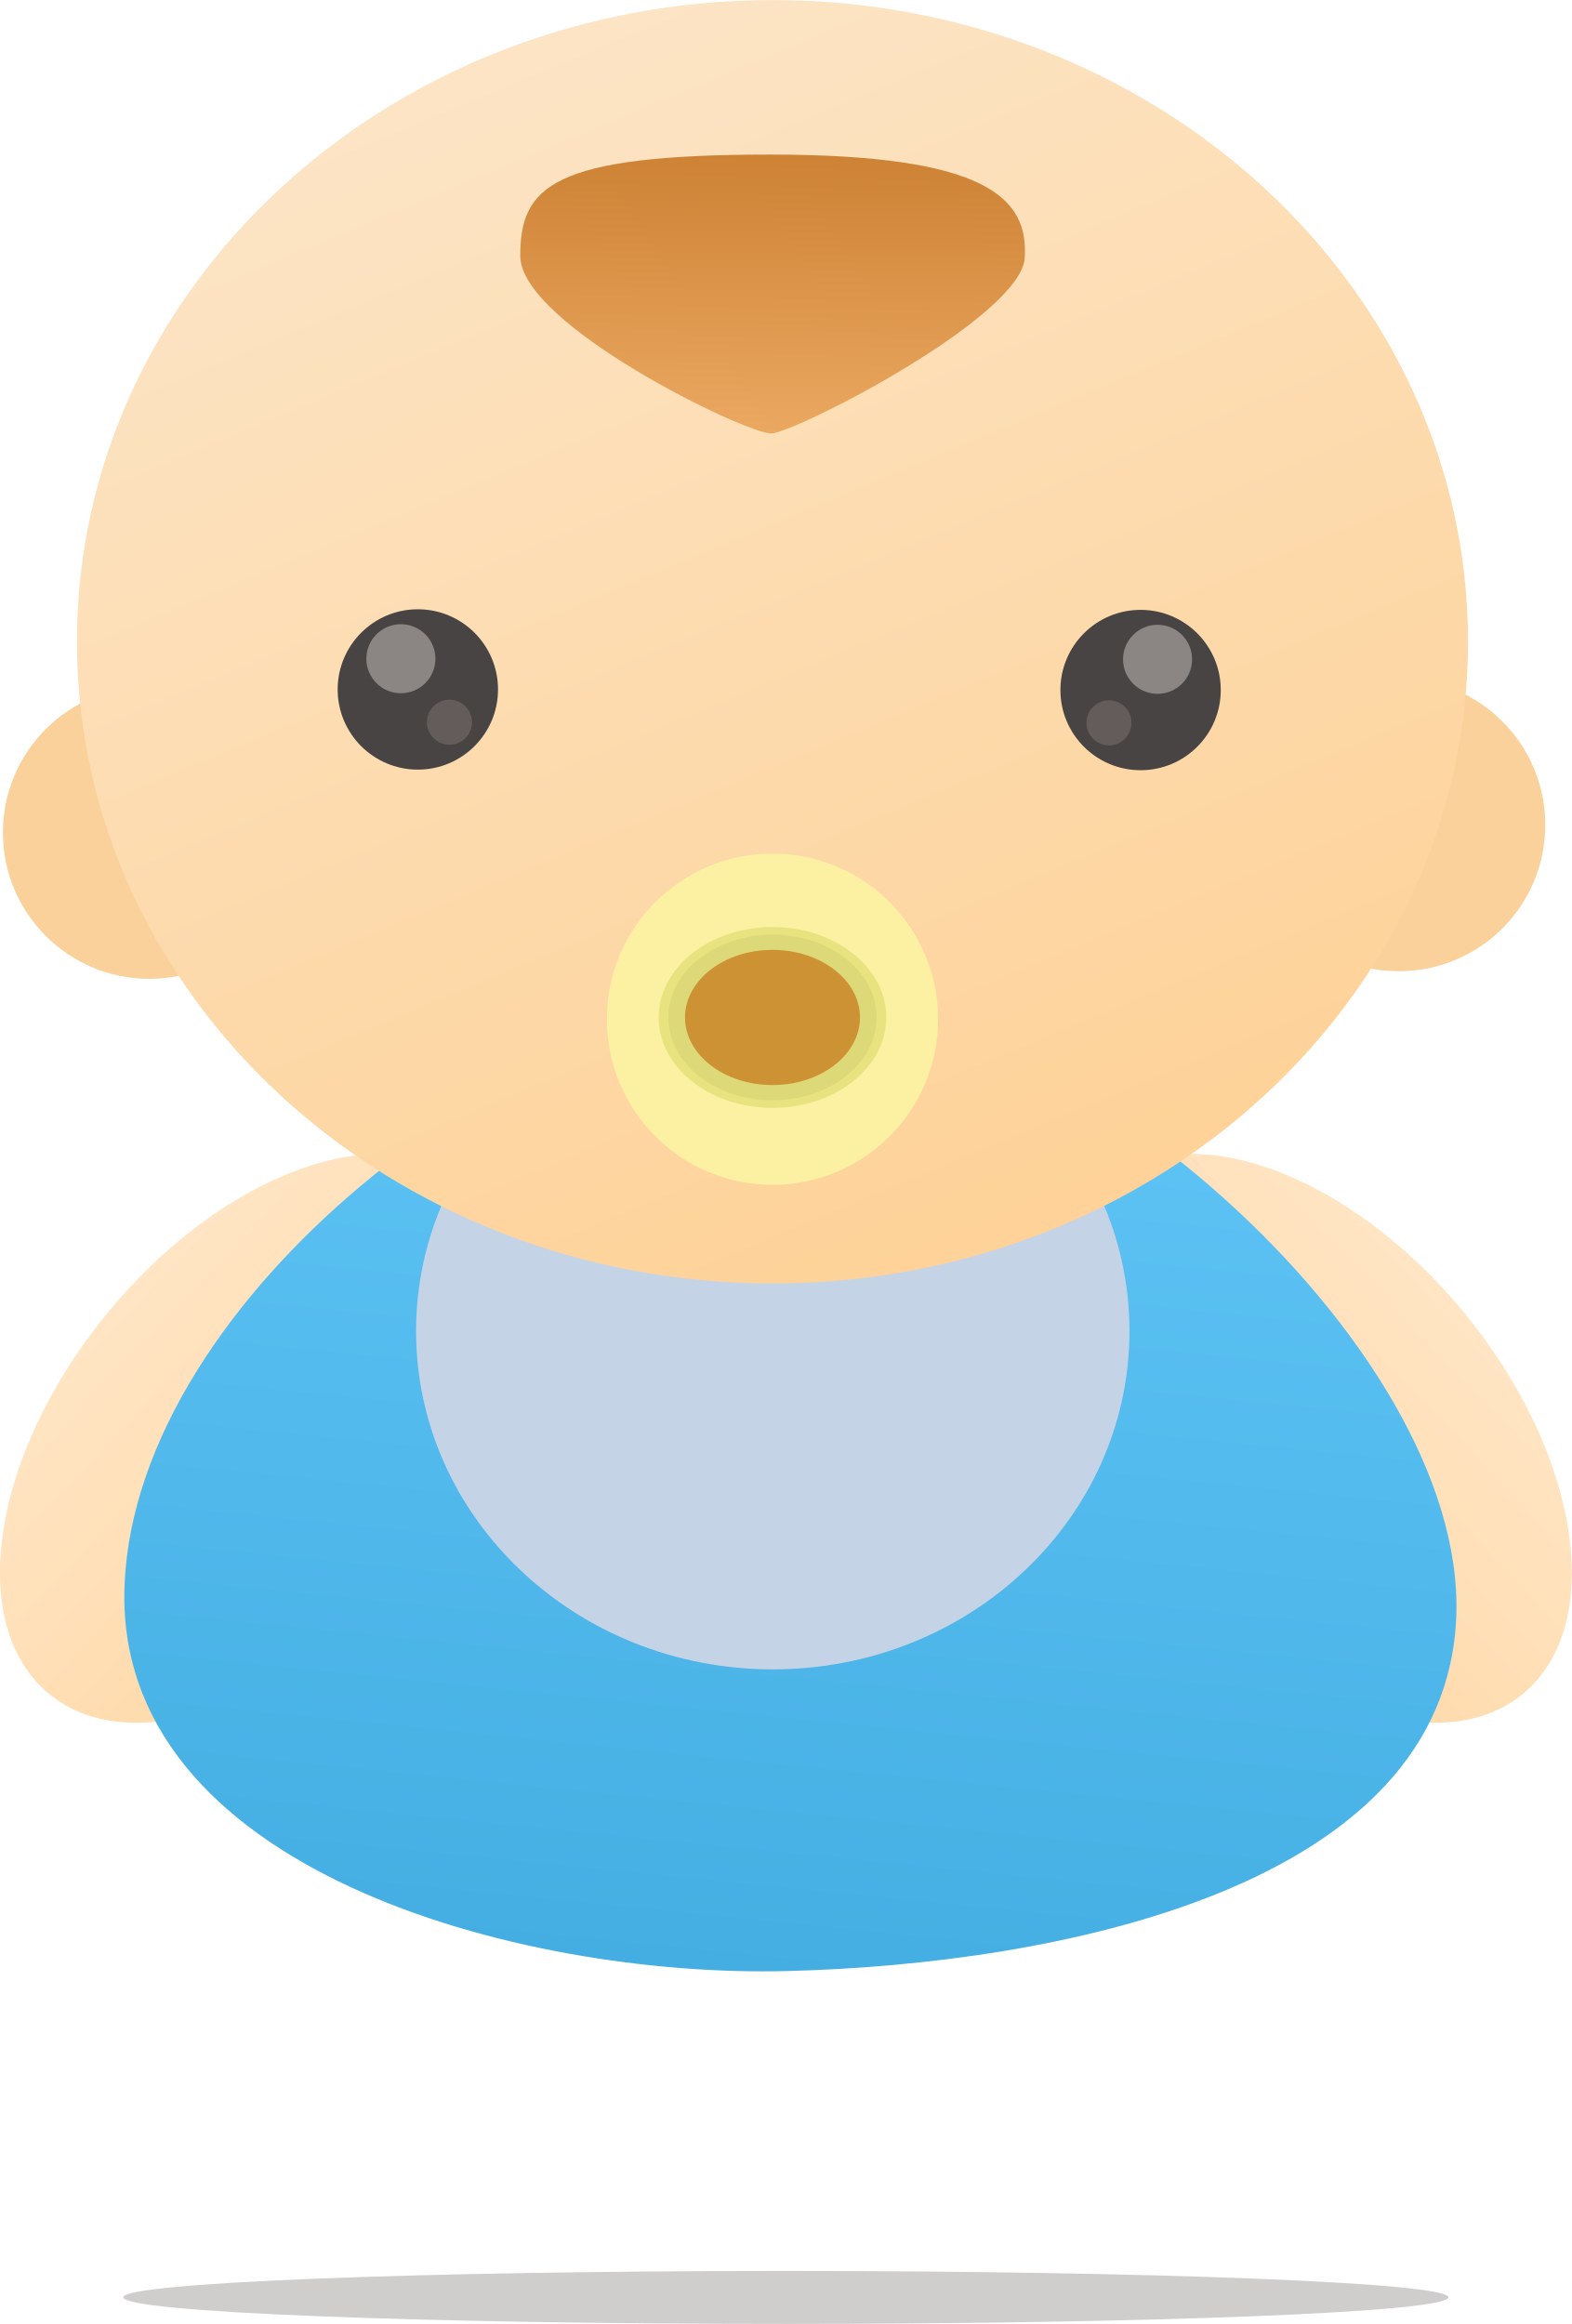
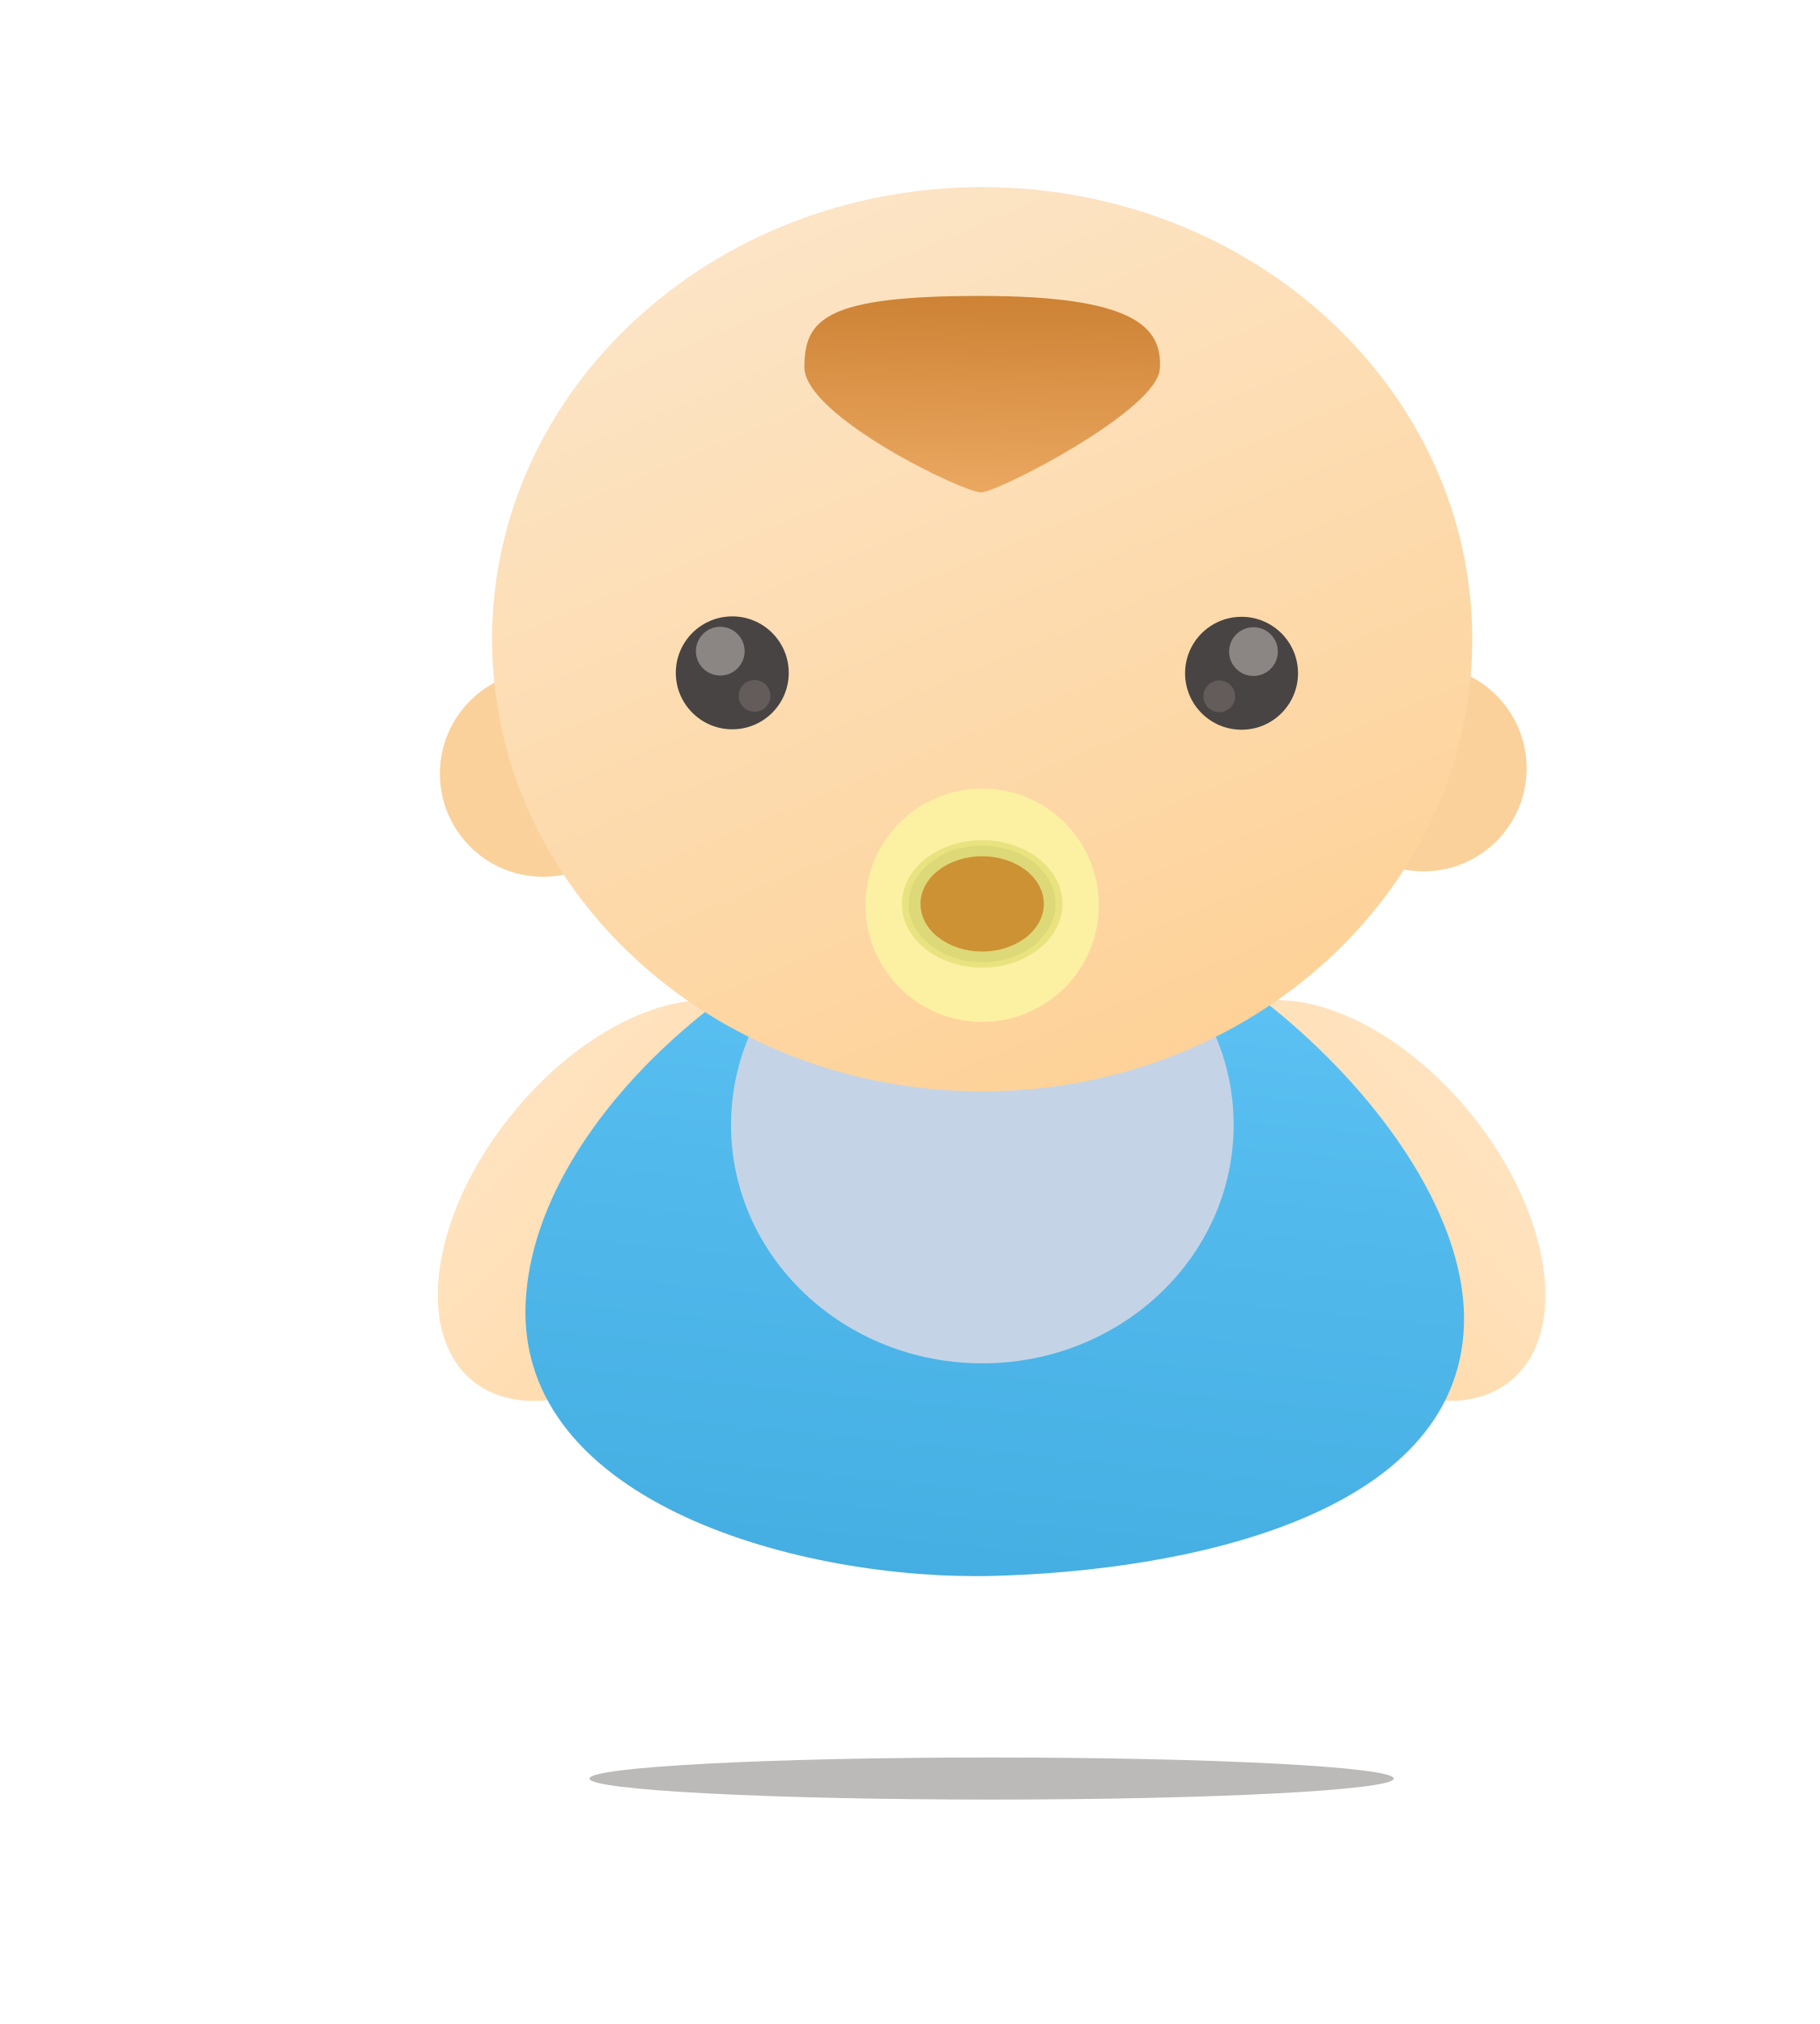
- <svg xmlns="http://www.w3.org/2000/svg" xmlns:xlink="http://www.w3.org/1999/xlink" xml:space="preserve" width="5.772cm" height="8.534cm" version="1.1" style="shape-rendering:geometricPrecision; text-rendering:geometricPrecision; image-rendering:optimizeQuality; fill-rule:evenodd; clip-rule:evenodd" viewBox="0 0 5372 7942">
+ <svg xmlns="http://www.w3.org/2000/svg" xml:space="preserve" width="213.519mm" height="237.501mm" version="1.1" style="shape-rendering:geometricPrecision; text-rendering:geometricPrecision; image-rendering:optimizeQuality; fill-rule:evenodd; clip-rule:evenodd" viewBox="0 0 21656 24089">
  <defs>
    <style type="text/css">
   
-     .fil8 {fill:#474443}
-     .fil10 {fill:#645C5A}
-     .fil12 {fill:#645C5A}
-     .fil9 {fill:#8B8684}
-     .fil11 {fill:#8B8684}
-     .fil5 {fill:#C4D4E6}
-     .fil16 {fill:#CD9234}
-     .fil15 {fill:#DED978}
-     .fil14 {fill:#E8E37F}
-     .fil0 {fill:#FAD19B}
-     .fil1 {fill:#FAD19B}
-     .fil13 {fill:#FCF0A3}
-     .fil17 {fill:#645C5A;fill-opacity:0.302}
-     .fil6 {fill:url(#id0)}
-     .fil2 {fill:url(#id1)}
-     .fil4 {fill:url(#id2)}
+     .fil0 {fill:none}
+     .fil9 {fill:#474443}
+     .fil11 {fill:#645C5A}
+     .fil10 {fill:#8B8684}
+     .fil6 {fill:#C4D4E6}
+     .fil15 {fill:#CD9234}
+     .fil14 {fill:#DED978}
+     .fil13 {fill:#E8E37F}
+     .fil2 {fill:#FAD19B}
+     .fil12 {fill:#FCF0A3}
+     .fil1 {fill:#474443;fill-opacity:0.369}
+     .fil4 {fill:url(#id0)}
+     .fil8 {fill:url(#id1)}
+     .fil5 {fill:url(#id2)}
    .fil7 {fill:url(#id3)}
    .fil3 {fill:url(#id4)}
   
  </style>
-     <linearGradient id="id0" gradientUnits="userSpaceOnUse" x1="3495.28" y1="4246.25" x2="1785.01" y2="139.802">
+     <linearGradient id="id0" gradientUnits="userSpaceOnUse" x1="9006.06" y1="15840.2" x2="5748.24" y2="12736">
+       <stop offset="0" style="stop-opacity:1; stop-color:#FFD9A8" />
+       <stop offset="1" style="stop-opacity:1; stop-color:#FFE5C4" />
+     </linearGradient>
+     <linearGradient id="id1" gradientUnits="userSpaceOnUse" x1="11712" y1="3506.6" x2="11667.2" y2="5875.88">
+       <stop offset="0" style="stop-opacity:1; stop-color:#CD8234" />
+       <stop offset="1" style="stop-opacity:1; stop-color:#EBA861" />
+     </linearGradient>
+     <linearGradient id="id2" gradientUnits="userSpaceOnUse" x1="11412.8" y1="18905.1" x2="12264.8" y2="10433.3">
+       <stop offset="0" style="stop-opacity:1; stop-color:#44AEE2" />
+       <stop offset="0.561" style="stop-opacity:1; stop-color:#52B9EC" />
+       <stop offset="1" style="stop-opacity:1; stop-color:#60C5F7" />
+     </linearGradient>
+     <linearGradient id="id3" gradientUnits="userSpaceOnUse" x1="13794.8" y1="12666.2" x2="9582.38" y2="2549.04">
      <stop offset="0" style="stop-opacity:1; stop-color:#FED298" />
      <stop offset="1" style="stop-opacity:1; stop-color:#FCE4C5" />
    </linearGradient>
-     <linearGradient id="id1" gradientUnits="userSpaceOnUse" x1="4000.64" y1="5380.23" x2="4976.59" y2="4450.58">
+     <linearGradient id="id4" gradientUnits="userSpaceOnUse" x1="14596.2" y1="15840.2" x2="17854" y2="12735.9">
      <stop offset="0" style="stop-opacity:1; stop-color:#FFD9A8" />
+       <stop offset="0.529" style="stop-opacity:1; stop-color:#FFDFB6" />
      <stop offset="1" style="stop-opacity:1; stop-color:#FFE5C4" />
    </linearGradient>
-     <linearGradient id="id2" gradientUnits="userSpaceOnUse" x1="2533.64" y1="6736.16" x2="2868.25" y2="3405.88">
-       <stop offset="0" style="stop-opacity:1; stop-color:#44AEE2" />
-       <stop offset="1" style="stop-opacity:1; stop-color:#60C5F7" />
-     </linearGradient>
-     <linearGradient id="id3" gradientUnits="userSpaceOnUse" x1="2649.23" y1="527.992" x2="2631.06" y2="1481.51">
-       <stop offset="0" style="stop-opacity:1; stop-color:#CD8234" />
-       <stop offset="1" style="stop-opacity:1; stop-color:#EBA861" />
-     </linearGradient>
-     <linearGradient id="id4" gradientUnits="userSpaceOnUse" xlink:href="#id1" x1="1371.05" y1="5380.23" x2="395.099" y2="4450.58">
-   </linearGradient>
  </defs>
  <g id="Layer_x0020_1">
-     <circle class="fil0" cx="510" cy="2845" r="500" />
-     <circle class="fil1" cx="4781" cy="2819" r="500" />
-     <path class="fil2" d="M5008 4491c394,483 482,1065 195,1299 -287,234 -839,32 -1234,-451 -394,-482 -481,-1064 -195,-1298 287,-234 839,-33 1234,450z" />
-     <path class="fil3" d="M364 4491c-395,483 -482,1065 -195,1299 287,234 839,32 1233,-451 395,-482 482,-1064 195,-1298 -286,-234 -839,-33 -1233,450z" />
-     <path class="fil4" d="M2691 3405c916,-32 2318,1183 2286,2116 -33,933 -1370,1192 -2286,1215 -915,24 -2311,-347 -2265,-1326 45,-978 1350,-1972 2265,-2005z" />
-     <ellipse class="fil5" cx="2641" cy="4549" rx="1219" ry="1156" />
-     <ellipse class="fil6" cx="2640" cy="2193" rx="2377" ry="2193" />
-     <path class="fil7" d="M2630 528c744,0 885,149 872,353 -13,203 -782,597 -866,600 -83,3 -858,-371 -858,-607 0,-236 107,-346 852,-346z" />
-     <circle class="fil8" cx="1428" cy="2356" r="274" />
-     <circle class="fil9" cx="1370" cy="2251" r="118" />
-     <circle class="fil10" cx="1536" cy="2468" r="77" />
-     <circle class="fil8" cx="3898" cy="2358" r="274" />
-     <circle class="fil11" cx="3956" cy="2253" r="118" />
-     <circle class="fil12" cx="3790" cy="2470" r="77" />
-     <circle class="fil13" cx="2640" cy="3483" r="566" />
-     <ellipse class="fil14" cx="2640" cy="3477" rx="389" ry="309" />
-     <ellipse class="fil15" cx="2640" cy="3477" rx="356" ry="283" />
-     <ellipse class="fil16" cx="2640" cy="3477" rx="299" ry="231" />
-     <path class="fil17" d="M2686 7761c1251,0 2264,40 2264,90 0,51 -1013,91 -2264,91 -1251,0 -2265,-40 -2265,-91 0,-50 1014,-90 2265,-90z" />
+     <polygon class="fil0" points="0,24089 21656,24089 21656,0 0,0 " />
+     <path class="fil0" d="M10789 2119c3688,156 5689,3531 5532,8356 -196,4826 -2550,8396 -5532,8396 -2942,0 -4786,-4669 -5336,-8396 -549,-3688 1687,-8553 5336,-8356z" />
+     <path class="fil0" d="M7376 7101c0,0 235,1530 941,2197 707,628 157,353 1295,1138 1138,745 1962,1491 2197,2393 235,902 589,1687 -196,3453 -824,1726 -824,1765 -824,1765 0,0 1530,-1098 1883,-3452 314,-2354 -628,-3649 -863,-4120 -196,-471 2040,118 2472,-3099 431,-3178 -3649,-942 -3649,-942l-3256 667 0 0z" />
+     <path class="fil0" d="M10946 3060c2629,79 3492,2590 3413,3806 -78,1216 -1059,2589 -3570,2471 -1216,-78 -2197,-353 -2746,-823 -628,-550 -746,-1374 -706,-2041 0,-1294 980,-3491 3609,-3413l0 0z" />
+     <path class="fil0" d="M8474 6552c550,-79 1138,-79 1727,0 745,-510 -2708,-510 -1727,0z" />
+     <circle class="fil0" cx="9494" cy="5885" r="392" />
+     <circle class="fil0" cx="9534" cy="5806" r="392" />
+     <path class="fil0" d="M9024 4473c313,-354 627,-236 863,-40 -275,0 -589,0 -863,40z" />
+     <path class="fil0" d="M13221 6513c-549,-40 -1137,-40 -1726,0 -745,-471 2668,-471 1726,0z" />
+     <circle class="fil0" cx="12201" cy="5885" r="392" />
+     <circle class="fil0" cx="12162" cy="5806" r="392" />
+     <path class="fil0" d="M12672 4473c-314,-354 -628,-236 -863,-40 275,0 549,0 863,40z" />
+     <path class="fil0" d="M11181 2825c707,78 1020,274 1020,510 -39,274 -588,274 -1373,274 -745,0 -1334,-78 -1334,-274 0,-157 275,-432 903,-510l0 0c-118,-393 -40,-628 235,-785 -78,392 39,667 549,785l0 0 0 0z" />
+     <path class="fil0" d="M10711 8553c117,0 353,-275 353,-589 0,-274 -157,-549 -353,-549 -197,0 -354,275 -354,549 0,314 236,589 354,589z" />
+     <path class="fil0" d="M10711 7140c117,0 392,275 392,550 0,313 -157,588 -392,588 -236,0 -393,-275 -393,-588 0,-275 275,-550 393,-550z" />
+     <circle class="fil0" cx="10711" cy="7690" r="471" />
+     <circle class="fil0" cx="10711" cy="7690" r="275" />
+     <path class="fil0" d="M10750 7886l314 471c0,0 78,156 235,39 118,-79 196,-118 196,-118 0,0 79,-118 -157,-275 -196,-156 -549,-353 -549,-353 0,0 -78,0 -78,40 0,78 39,196 39,196l0 0 0 0z" />
+     <ellipse class="fil0" transform="matrix(0.274331 -0.133824 0.119707 0.313916 7953.69 14367.2)" rx="2119" ry="10593" />
+     <circle class="fil0" cx="6787" cy="9808" r="471" />
+     <circle class="fil0" cx="6670" cy="8278" r="275" />
+     <g id="_323361403856">
+       <g>
+    </g>
+     </g>
+     <polygon class="fil0" points="6591,21343 16007,21343 16007,20793 6591,20793 " />
+     <path class="fil1" d="M11801 20917c2643,0 4786,112 4786,251 0,138 -2143,250 -4786,250 -2643,0 -4786,-112 -4786,-250 0,-139 2143,-251 4786,-251z" />
+     <g id="_323361405104">
+       <circle class="fil2" cx="6462" cy="9208" r="1227" />
+       <circle class="fil2" cx="16942" cy="9144" r="1227" />
+       <path class="fil3" d="M17499 13247c967,1185 1183,2613 479,3187 -704,574 -2059,79 -3028,-1106 -967,-1183 -1181,-2611 -479,-3186 705,-574 2059,-81 3028,1105l0 0z" />
+       <path class="fil4" d="M6104 13247c-970,1185 -1183,2613 -479,3187 704,574 2059,79 3026,-1106 969,-1183 1182,-2611 478,-3186 -702,-574 -2059,-81 -3025,1105l0 0z" />
+       <path class="fil5" d="M11814 10582c2248,-79 5688,2903 5609,5192 -81,2290 -3361,2925 -5609,2982 -2246,58 -5671,-852 -5558,-3254 110,-2400 3312,-4839 5558,-4920l0 0z" />
+       <ellipse class="fil6" cx="11691" cy="13389" rx="2991" ry="2837" />
+       <ellipse class="fil7" cx="11689" cy="7608" rx="5833" ry="5381" />
+       <path class="fil8" d="M11664 3522c1826,0 2172,366 2140,866 -32,498 -1919,1465 -2125,1472 -204,8 -2106,-910 -2106,-1489 0,-579 263,-849 2091,-849l0 0z" />
+       <circle class="fil9" cx="8715" cy="8008" r="672" />
+       <circle class="fil10" cx="8572" cy="7750" r="290" />
+       <circle class="fil11" cx="8980" cy="8282" r="189" />
+       <circle class="fil9" cx="14776" cy="8013" r="672" />
+       <circle class="fil10" cx="14918" cy="7755" r="290" />
+       <circle class="fil11" cx="14511" cy="8287" r="189" />
+       <circle class="fil12" cx="11689" cy="10773" r="1389" />
+       <ellipse class="fil13" cx="11689" cy="10758" rx="955" ry="758" />
+       <ellipse class="fil14" cx="11689" cy="10758" rx="874" ry="694" />
+       <ellipse class="fil15" cx="11689" cy="10758" rx="734" ry="567" />
+     </g>
  </g>
</svg>
